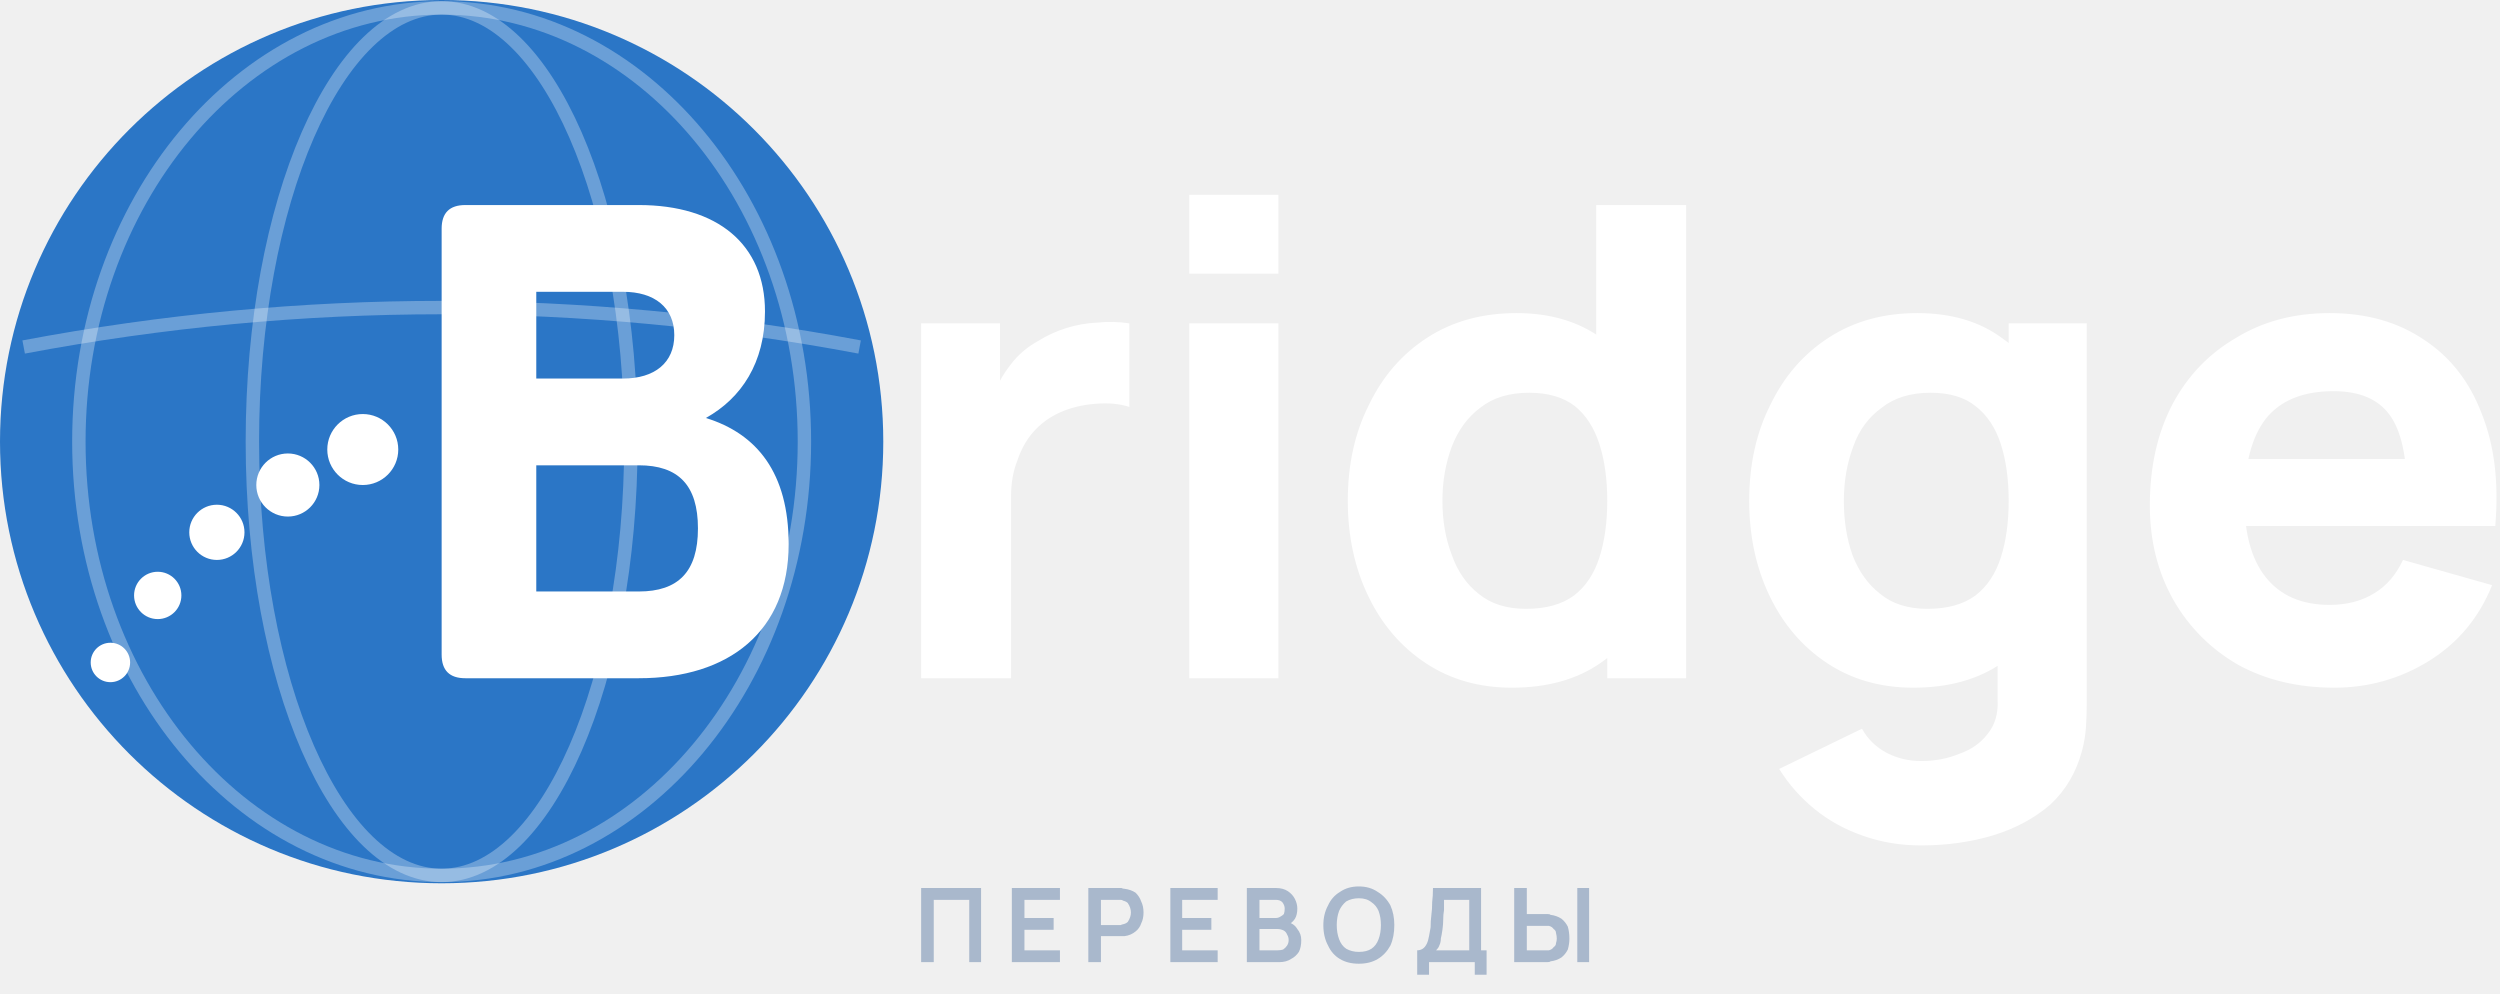
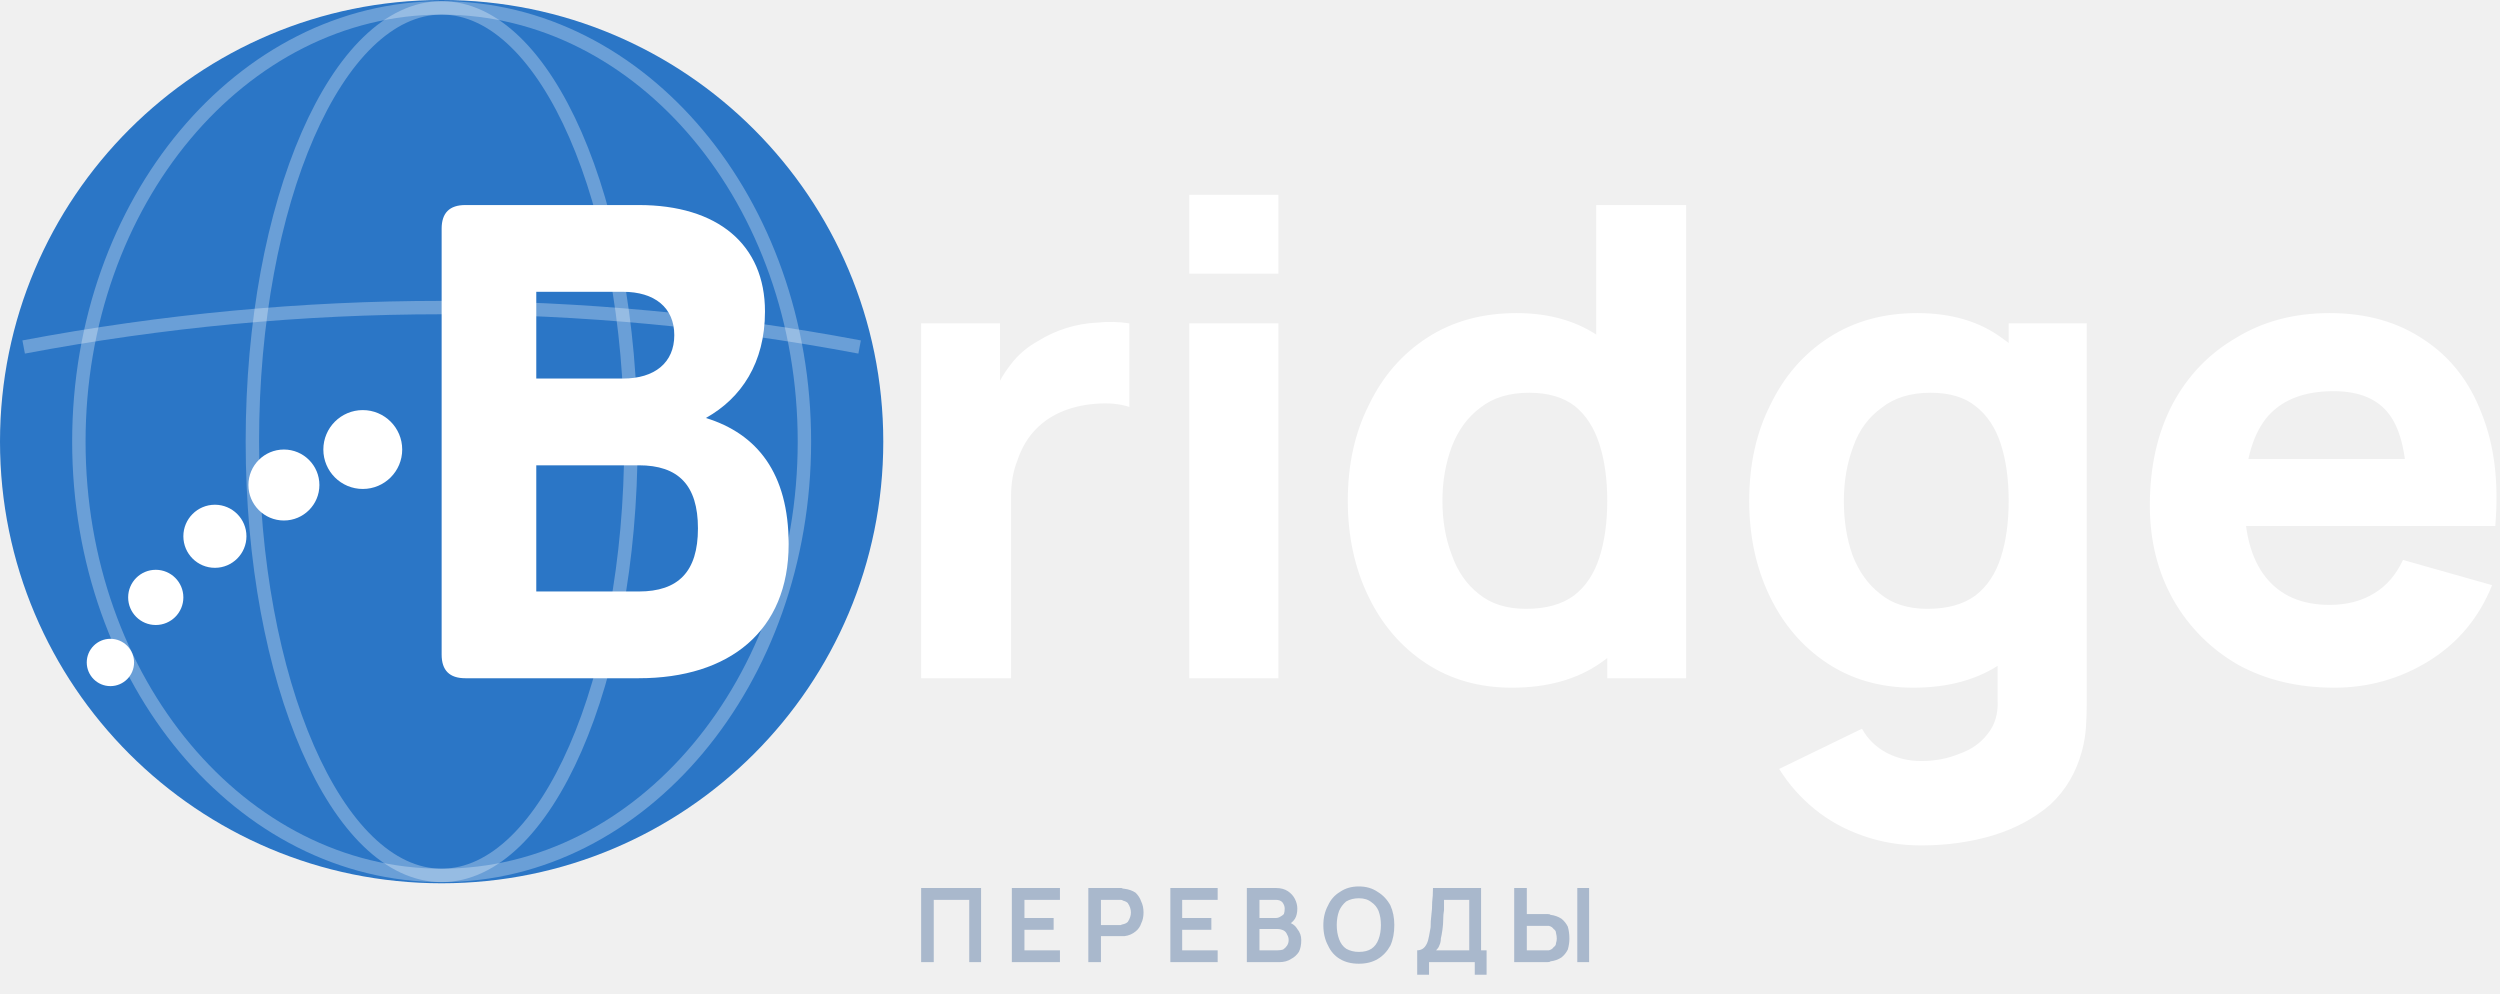
<svg xmlns="http://www.w3.org/2000/svg" aria-label="Bridge Traducciones" viewBox="0 0 317 126">
  <circle cx="56" cy="56" r="56" fill="#2B76C6" />
  <g fill="none" stroke="#FFF" stroke-opacity=".3" stroke-width="1.7">
    <ellipse cx="56" cy="56" rx="24" ry="55" />
    <ellipse cx="56" cy="56" rx="46" ry="55" />
    <path d="M3 44q53-10 106 0" />
  </g>
-   <path fill="#FFF" d="M11.5 84a2.5 2.5 0 1 0 5 0 2.5 2.5 0 1 0-5 0m5.5-8.5a3 3 0 1 0 6 0 3 3 0 1 0-6 0m7-8a3.5 3.5 0 1 0 7 0 3.5 3.5 0 1 0-7 0m8.5-6a4 4 0 1 0 8 0 4 4 0 1 0-8 0m9-4.5a4.5 4.5 0 1 0 9 0 4.5 4.5 0 1 0-9 0" />
+   <path fill="#FFF" d="M11 84a3 3 0 1 0 6 0 3 3 0 1 0-6 0m5.25 -8.25a3.5 3.5 0 1 0 7 0 3.5 3.5 0 1 0-7 0m7 -7.75a4 4 0 1 0 8 0 4 4 0 1 0-8 0m8.25 -6.5a4.5 4.5 0 1 0 9 0 4.5 4.5 0 1 0-9 0m9.5 -4.5a5 5 0 1 0 10 0 5 5 0 1 0-10 0" />
  <path fill="#FFF" fill-rule="evenodd" d="M56 29q0-3 3-3h22c10 0 16 5 16 13.5 0 6.5-3 11-7.5 13.5C96 55 100 60 100 69c0 11-7.5 17-19 17H59q-3 0-3-3Zm12 8h11c4 0 6.5 2 6.5 5.5S83 48 79 48H68Zm0 22h13c5 0 7.5 2.5 7.5 8S86 75 81 75H68Z" />
  <path fill="#FFF" d="M116.8 86V41h10v11l-1-1.4q.8-2.4 2.3-4.3 1.4-1.9 3.6-3.1 1.6-1 3.5-1.6t4-.7q2-.2 4 .1v10.6q-1.8-.6-4.3-.4t-4.5 1.1-3.4 2.5q-1.3 1.5-2 3.6-.8 2-.8 4.6v23Zm34-51.3v-10h11.3v10Zm0 51.3V41h11.3v45Zm40.9 1.2q-6.2 0-10.9-3.1t-7.3-8.5-2.6-12.1q0-6.9 2.7-12.2 2.6-5.4 7.4-8.5t11.3-3.1q6.4 0 10.8 3.2 4.3 3.1 6.6 8.5 2.2 5.4 2.2 12.1t-2.2 12.1q-2.3 5.4-6.8 8.5t-11.2 3.1m1.8-10q3.8 0 6.1-1.7 2.2-1.7 3.2-4.8t1-7.2-1-7.2-3.1-4.8q-2.2-1.7-5.8-1.7-3.8 0-6.2 1.9-2.4 1.8-3.6 4.9-1.2 3.2-1.2 6.9 0 3.8 1.2 6.9 1.1 3.1 3.4 4.9 2.3 1.9 6 1.9m10.3 8.8V55.2h-1.4V26h11.4v60Zm39.8 21.2q-3.9 0-7.3-1.2-3.5-1.2-6.2-3.4t-4.5-5.1l10.5-5.1q1.1 2 3.2 3.1 2 1 4.3 1 2.6 0 4.8-.9 2.3-.8 3.6-2.5 1.4-1.7 1.3-4.2V75.8h1.4V41h9.9v48.1q0 1.7-.1 3.1-.1 1.5-.5 3-1.1 4.1-4 6.8-3 2.6-7.2 3.9-4.3 1.3-9.2 1.3m-1-20q-6.2 0-10.9-3.1t-7.3-8.5-2.6-12.1q0-6.9 2.7-12.2 2.6-5.4 7.4-8.5t11.2-3.1q6.5 0 10.8 3.2 4.4 3.1 6.7 8.5 2.2 5.4 2.2 12.1t-2.3 12.1q-2.2 5.4-6.7 8.5t-11.2 3.1m1.8-10q3.8 0 6.1-1.7 2.2-1.7 3.2-4.8t1-7.2-1-7.2-3.2-4.8q-2.1-1.7-5.7-1.7-3.8 0-6.2 1.9-2.5 1.8-3.6 4.9-1.2 3.2-1.2 6.9 0 3.8 1.1 6.9 1.2 3.1 3.5 4.9 2.3 1.9 6 1.9m51.6 10q-6.9 0-12.2-2.9-5.2-3-8.2-8.2-3-5.3-3-12 0-7.4 2.9-12.9 2.9-5.4 8.1-8.4 5.1-3.1 11.8-3.1 7 0 12 3.4 5 3.3 7.3 9.4 2.4 6 1.7 14.2h-11.2v-4.2q0-6.9-2.2-9.9t-7.1-3q-5.8 0-8.6 3.5-2.7 3.5-2.7 10.4 0 6.3 2.7 9.7 2.8 3.5 8.1 3.5 3.3 0 5.7-1.5 2.3-1.4 3.6-4.2l11.3 3.2q-2.5 6.2-8 9.6t-12 3.4m-14.9-20.5v-8.5h29.8v8.5Z" />
  <path fill="#A9B8CC" d="M116.8 122v-9.4h7.6v9.4h-1.5v-7.9h-4.5v7.9Zm11.5 0v-9.4h6.1v1.5h-4.5v2.3h3.7v1.5h-3.7v2.6h4.5v1.5Zm9.7 0v-9.4h4.2q.2.1.4.1.8.1 1.4.5.5.5.7 1.1.3.6.3 1.4t-.3 1.4q-.2.6-.7 1-.6.5-1.4.6h-3v3.3Zm1.6-4.7h2.5q.2-.1.3-.1.4-.1.6-.3.2-.3.3-.6t.1-.6-.1-.6-.3-.6q-.2-.2-.6-.3-.1-.1-.3-.1h-2.5Zm8.8 4.7v-9.4h6v1.5h-4.5v2.3h3.7v1.5h-3.7v2.6h4.5v1.5Zm9.7 0v-9.4h3.7q.9 0 1.5.4t.9 1 .3 1.2q0 .8-.3 1.3-.4.6-1 .8v-.4q.9.2 1.3.9.5.6.5 1.4 0 .9-.3 1.5-.4.6-1 .9-.6.4-1.5.4Zm1.6-1.5h2.3q.4 0 .7-.1.3-.2.5-.5t.2-.7-.2-.7q-.1-.3-.4-.5-.4-.2-.8-.2h-2.3Zm0-4.1h2.1q.3 0 .6-.2.2-.1.4-.3.1-.3.1-.7t-.3-.8q-.3-.3-.8-.3h-2.1Zm12.6 5.8q-1.4 0-2.4-.6t-1.5-1.7q-.6-1.1-.6-2.6 0-1.4.6-2.5.5-1.1 1.5-1.7 1-.7 2.4-.7t2.4.7q1 .6 1.6 1.7.5 1.1.5 2.5 0 1.5-.5 2.6-.6 1.1-1.6 1.7t-2.4.6m0-1.5q1 0 1.6-.4t.9-1.2.3-1.8-.3-1.8q-.3-.7-.9-1.1-.6-.5-1.6-.5-.9 0-1.6.4-.6.5-.9 1.2-.3.8-.3 1.8t.3 1.8.9 1.2q.7.4 1.6.4m7.4 2.9v-3.1q.4 0 .7-.2t.5-.6.3-1l.2-1.1q0-.8.1-1.6.1-.7.1-1.6.1-.8.1-1.8h6.1v7.9h.7v3.1H187V122h-5.8v1.6Zm2.4-3.1h4.2v-6.4h-3.2v1.3q-.1.6-.1 1.2t-.1 1.3-.2 1.1q0 .5-.2.9-.1.3-.4.6m9.9 1.5v-9.4h1.6v3.3h2.6q.3 0 .4.1.8.1 1.4.5.5.4.8 1 .2.7.2 1.5 0 .7-.2 1.4-.3.6-.8 1-.6.4-1.4.5-.1.1-.4.1h-.3Zm1.6-1.5h2.8q.4-.1.6-.4.3-.2.3-.5.1-.3.1-.6t-.1-.7q0-.3-.3-.5-.2-.3-.6-.4h-2.8Zm6.4 1.5v-9.4h1.5v9.4Z" />
</svg>
